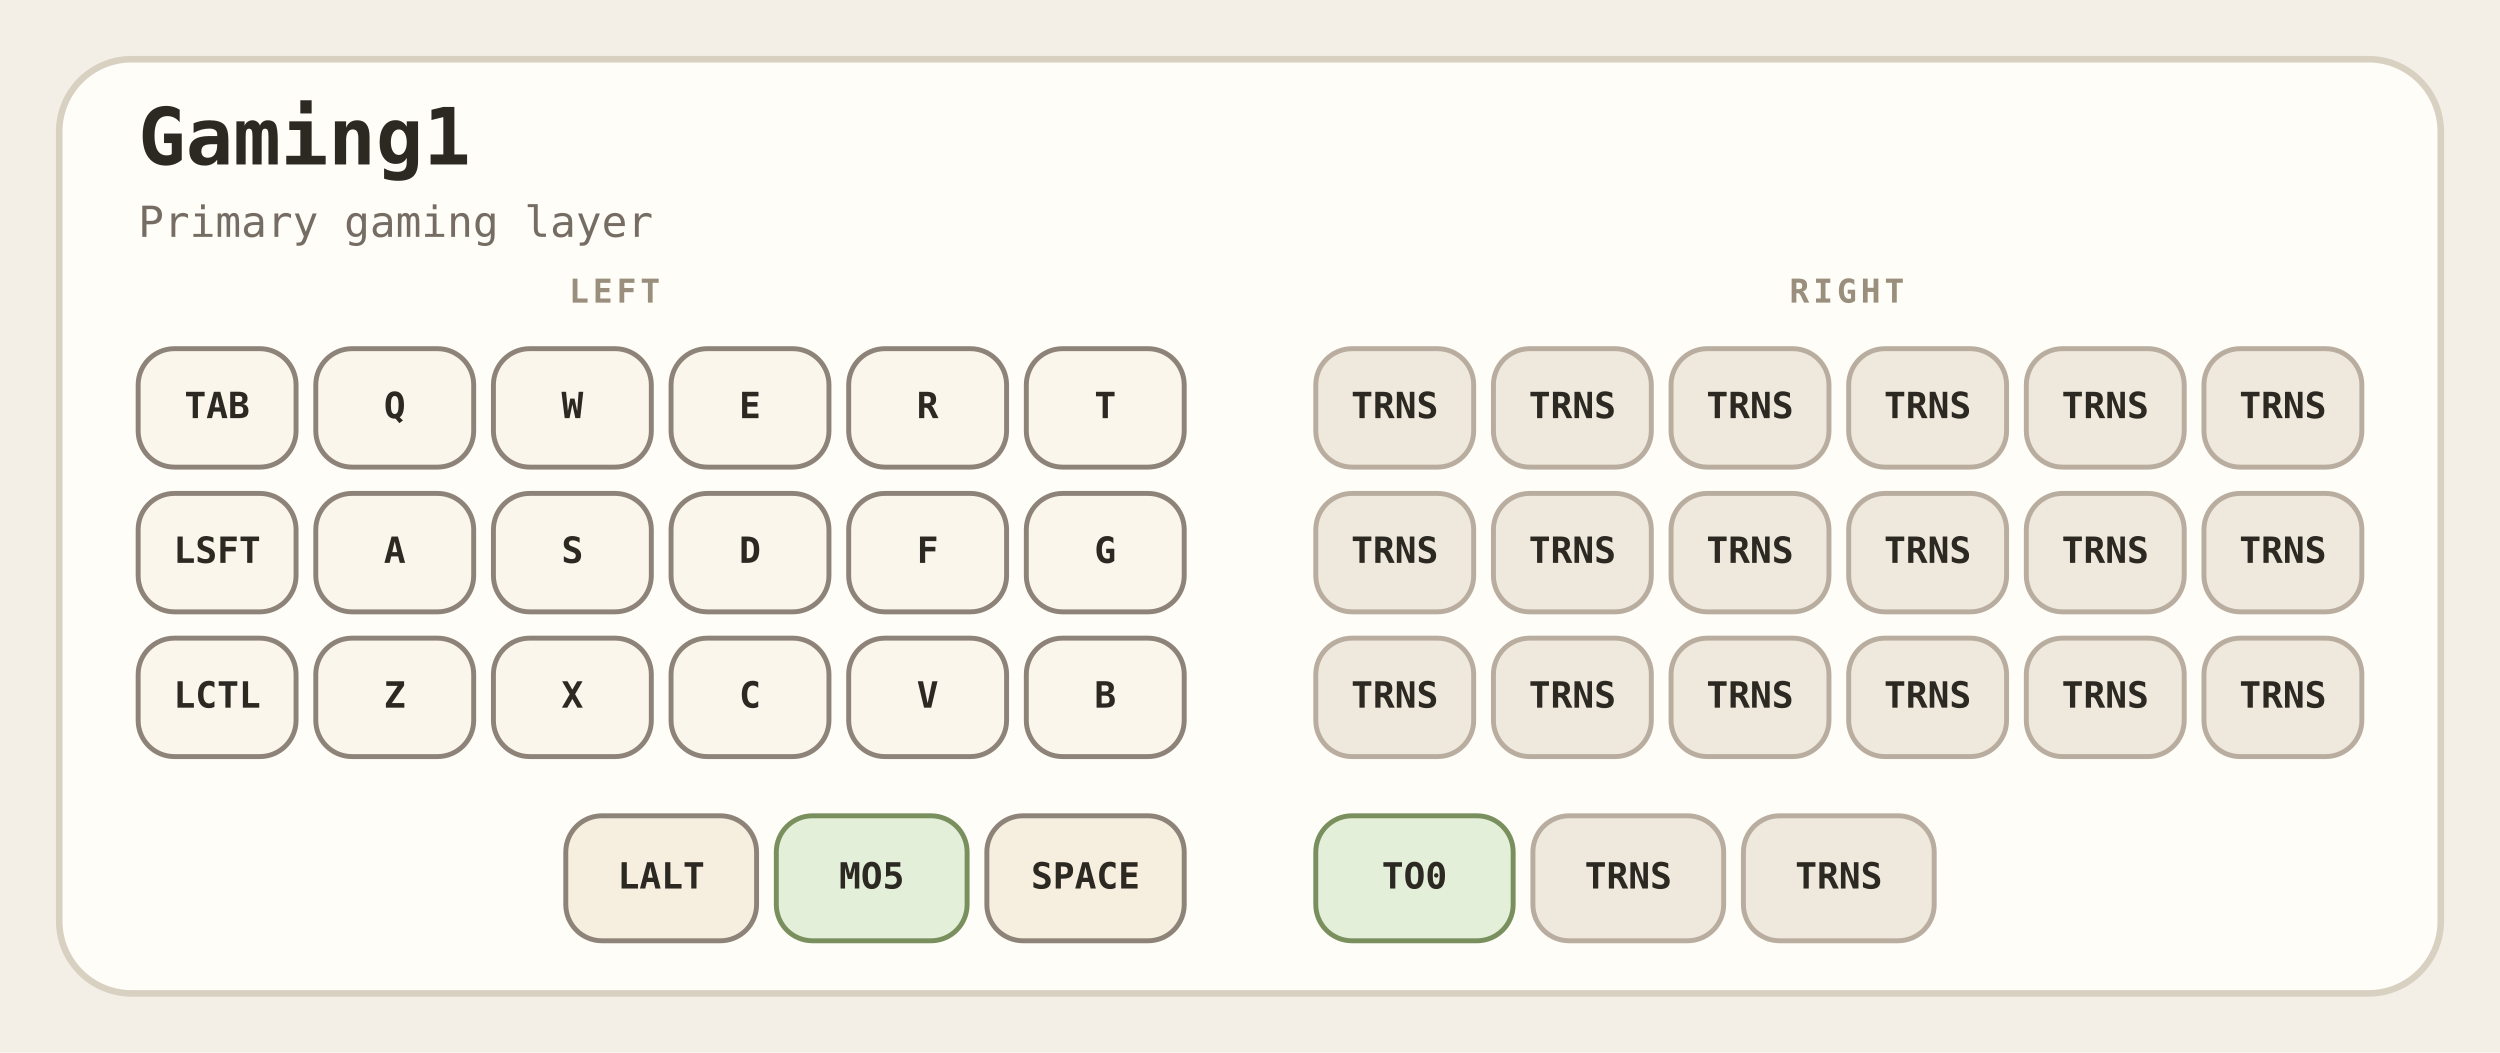
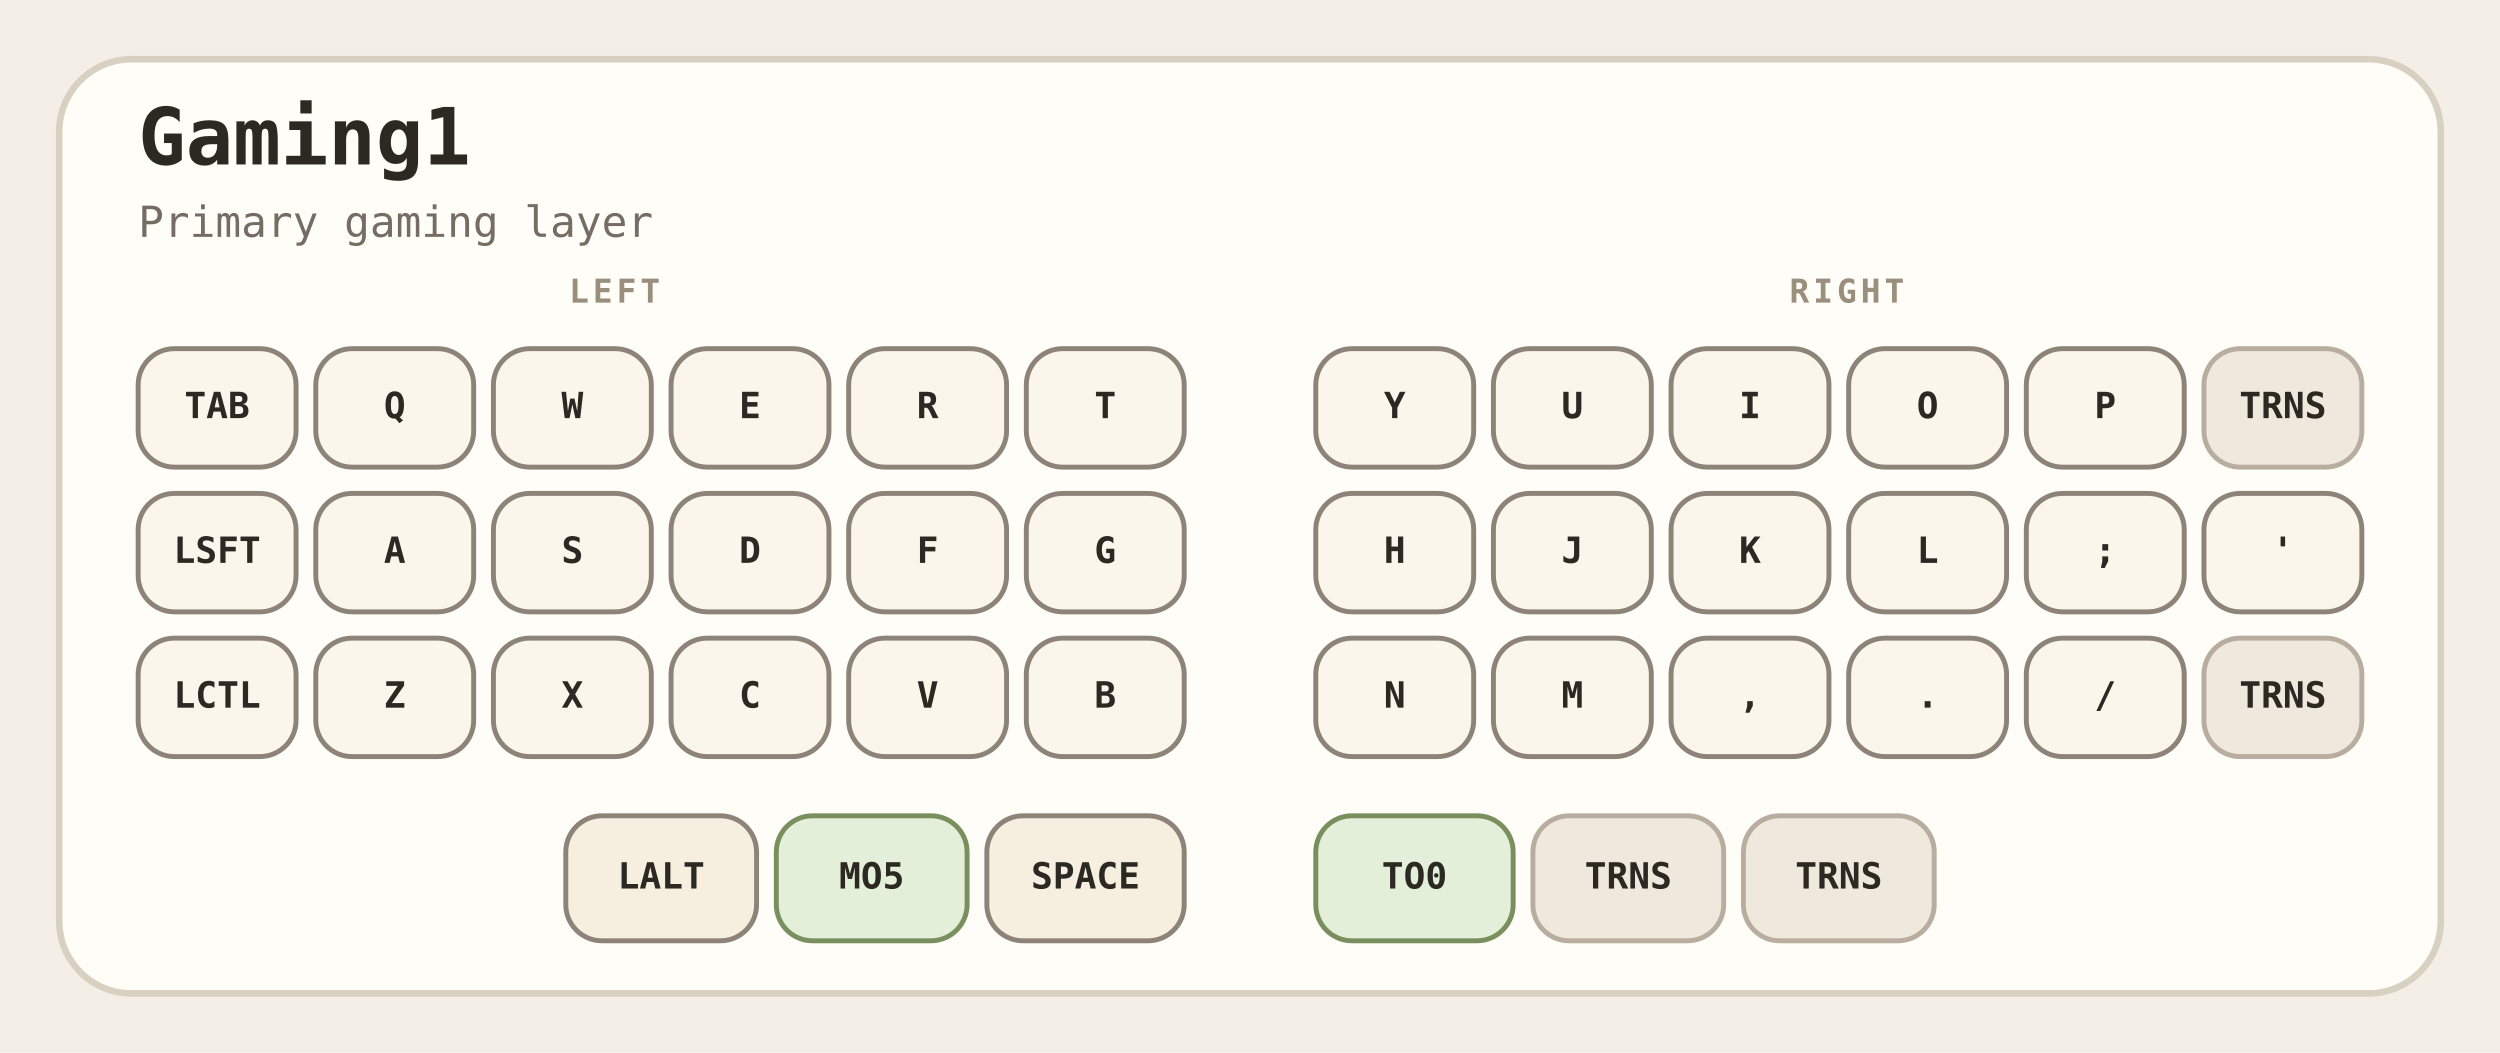
<svg xmlns="http://www.w3.org/2000/svg" width="760" height="320" viewBox="0 0 760 320" role="img" aria-labelledby="title desc">
  <style>
    .bg { fill: #f4efe6; }
    .panel { fill: #fffdf8; stroke: #d8d0c1; stroke-width: 2; }
    .title { font: 700 24px "Iosevka", "Fira Mono", monospace; fill: #2c2822; }
    .subtitle { font: 500 13px "Iosevka", "Fira Mono", monospace; fill: #756d63; }
    .label { font: 700 10px "Iosevka", "Fira Mono", monospace; fill: #9a8e7c; letter-spacing: 1.2px; }
    .key { fill: #fbf6ec; stroke: #8d8378; stroke-width: 1.5; rx: 11; ry: 11; }
    .thumb { fill: #f6eedf; stroke: #8d8378; stroke-width: 1.5; rx: 11; ry: 11; }
    .trans { fill: #efe8dc; stroke: #b8ad9f; }
    .accent { fill: #e4efd9; stroke: #7a8f5e; }
    .text { font: 700 11px "Iosevka", "Fira Mono", monospace; fill: #2c2822; text-anchor: middle; dominant-baseline: middle; }
  </style>
  <rect class="bg" width="760" height="320" />
  <rect class="panel" x="18" y="18" width="724" height="284" rx="22" ry="22" />
  <text class="title" x="42" y="50">Gaming1</text>
  <text class="subtitle" x="42" y="72">Primary gaming layer</text>
  <text class="label" x="173" y="92">LEFT</text>
  <text class="label" x="544" y="92">RIGHT</text>
  <g transform="translate(42,106)">
    <g>
      <rect class="key" x="0" y="0" width="48" height="36" />
      <text class="text" x="24" y="18">TAB</text>
      <rect class="key" x="54" y="0" width="48" height="36" />
      <text class="text" x="78" y="18">Q</text>
      <rect class="key" x="108" y="0" width="48" height="36" />
      <text class="text" x="132" y="18">W</text>
      <rect class="key" x="162" y="0" width="48" height="36" />
      <text class="text" x="186" y="18">E</text>
      <rect class="key" x="216" y="0" width="48" height="36" />
      <text class="text" x="240" y="18">R</text>
      <rect class="key" x="270" y="0" width="48" height="36" />
      <text class="text" x="294" y="18">T</text>
      <rect class="key" x="0" y="44" width="48" height="36" />
      <text class="text" x="24" y="62">LSFT</text>
      <rect class="key" x="54" y="44" width="48" height="36" />
      <text class="text" x="78" y="62">A</text>
      <rect class="key" x="108" y="44" width="48" height="36" />
      <text class="text" x="132" y="62">S</text>
      <rect class="key" x="162" y="44" width="48" height="36" />
      <text class="text" x="186" y="62">D</text>
      <rect class="key" x="216" y="44" width="48" height="36" />
      <text class="text" x="240" y="62">F</text>
      <rect class="key" x="270" y="44" width="48" height="36" />
      <text class="text" x="294" y="62">G</text>
      <rect class="key" x="0" y="88" width="48" height="36" />
      <text class="text" x="24" y="106">LCTL</text>
      <rect class="key" x="54" y="88" width="48" height="36" />
      <text class="text" x="78" y="106">Z</text>
      <rect class="key" x="108" y="88" width="48" height="36" />
      <text class="text" x="132" y="106">X</text>
      <rect class="key" x="162" y="88" width="48" height="36" />
      <text class="text" x="186" y="106">C</text>
      <rect class="key" x="216" y="88" width="48" height="36" />
      <text class="text" x="240" y="106">V</text>
      <rect class="key" x="270" y="88" width="48" height="36" />
      <text class="text" x="294" y="106">B</text>
      <rect class="thumb" x="130" y="142" width="58" height="38" />
      <text class="text" x="159" y="161">LALT</text>
      <rect class="thumb accent" x="194" y="142" width="58" height="38" />
      <text class="text" x="223" y="161">MO5</text>
      <rect class="thumb" x="258" y="142" width="60" height="38" />
      <text class="text" x="288" y="161">SPACE</text>
    </g>
    <g transform="translate(358,0)">
-       <rect class="key trans" x="0" y="0" width="48" height="36" />
-       <text class="text" x="24" y="18">TRNS</text>
-       <rect class="key trans" x="54" y="0" width="48" height="36" />
-       <text class="text" x="78" y="18">TRNS</text>
-       <rect class="key trans" x="108" y="0" width="48" height="36" />
-       <text class="text" x="132" y="18">TRNS</text>
-       <rect class="key trans" x="162" y="0" width="48" height="36" />
-       <text class="text" x="186" y="18">TRNS</text>
-       <rect class="key trans" x="216" y="0" width="48" height="36" />
-       <text class="text" x="240" y="18">TRNS</text>
+       <rect class="key" x="0" y="0" width="48" height="36" />
+       <text class="text" x="24" y="18">Y</text>
+       <rect class="key" x="54" y="0" width="48" height="36" />
+       <text class="text" x="78" y="18">U</text>
+       <rect class="key" x="108" y="0" width="48" height="36" />
+       <text class="text" x="132" y="18">I</text>
+       <rect class="key" x="162" y="0" width="48" height="36" />
+       <text class="text" x="186" y="18">O</text>
+       <rect class="key" x="216" y="0" width="48" height="36" />
+       <text class="text" x="240" y="18">P</text>
      <rect class="key trans" x="270" y="0" width="48" height="36" />
      <text class="text" x="294" y="18">TRNS</text>
-       <rect class="key trans" x="0" y="44" width="48" height="36" />
-       <text class="text" x="24" y="62">TRNS</text>
-       <rect class="key trans" x="54" y="44" width="48" height="36" />
-       <text class="text" x="78" y="62">TRNS</text>
-       <rect class="key trans" x="108" y="44" width="48" height="36" />
-       <text class="text" x="132" y="62">TRNS</text>
-       <rect class="key trans" x="162" y="44" width="48" height="36" />
-       <text class="text" x="186" y="62">TRNS</text>
-       <rect class="key trans" x="216" y="44" width="48" height="36" />
-       <text class="text" x="240" y="62">TRNS</text>
-       <rect class="key trans" x="270" y="44" width="48" height="36" />
-       <text class="text" x="294" y="62">TRNS</text>
-       <rect class="key trans" x="0" y="88" width="48" height="36" />
-       <text class="text" x="24" y="106">TRNS</text>
-       <rect class="key trans" x="54" y="88" width="48" height="36" />
-       <text class="text" x="78" y="106">TRNS</text>
-       <rect class="key trans" x="108" y="88" width="48" height="36" />
-       <text class="text" x="132" y="106">TRNS</text>
-       <rect class="key trans" x="162" y="88" width="48" height="36" />
-       <text class="text" x="186" y="106">TRNS</text>
-       <rect class="key trans" x="216" y="88" width="48" height="36" />
-       <text class="text" x="240" y="106">TRNS</text>
+       <rect class="key" x="0" y="44" width="48" height="36" />
+       <text class="text" x="24" y="62">H</text>
+       <rect class="key" x="54" y="44" width="48" height="36" />
+       <text class="text" x="78" y="62">J</text>
+       <rect class="key" x="108" y="44" width="48" height="36" />
+       <text class="text" x="132" y="62">K</text>
+       <rect class="key" x="162" y="44" width="48" height="36" />
+       <text class="text" x="186" y="62">L</text>
+       <rect class="key" x="216" y="44" width="48" height="36" />
+       <text class="text" x="240" y="62">;</text>
+       <rect class="key" x="270" y="44" width="48" height="36" />
+       <text class="text" x="294" y="62">'</text>
+       <rect class="key" x="0" y="88" width="48" height="36" />
+       <text class="text" x="24" y="106">N</text>
+       <rect class="key" x="54" y="88" width="48" height="36" />
+       <text class="text" x="78" y="106">M</text>
+       <rect class="key" x="108" y="88" width="48" height="36" />
+       <text class="text" x="132" y="106">,</text>
+       <rect class="key" x="162" y="88" width="48" height="36" />
+       <text class="text" x="186" y="106">.</text>
+       <rect class="key" x="216" y="88" width="48" height="36" />
+       <text class="text" x="240" y="106">/</text>
      <rect class="key trans" x="270" y="88" width="48" height="36" />
      <text class="text" x="294" y="106">TRNS</text>
      <rect class="thumb accent" x="0" y="142" width="60" height="38" />
      <text class="text" x="30" y="161">TO0</text>
      <rect class="thumb trans" x="66" y="142" width="58" height="38" />
      <text class="text" x="95" y="161">TRNS</text>
      <rect class="thumb trans" x="130" y="142" width="58" height="38" />
      <text class="text" x="159" y="161">TRNS</text>
    </g>
  </g>
</svg>
